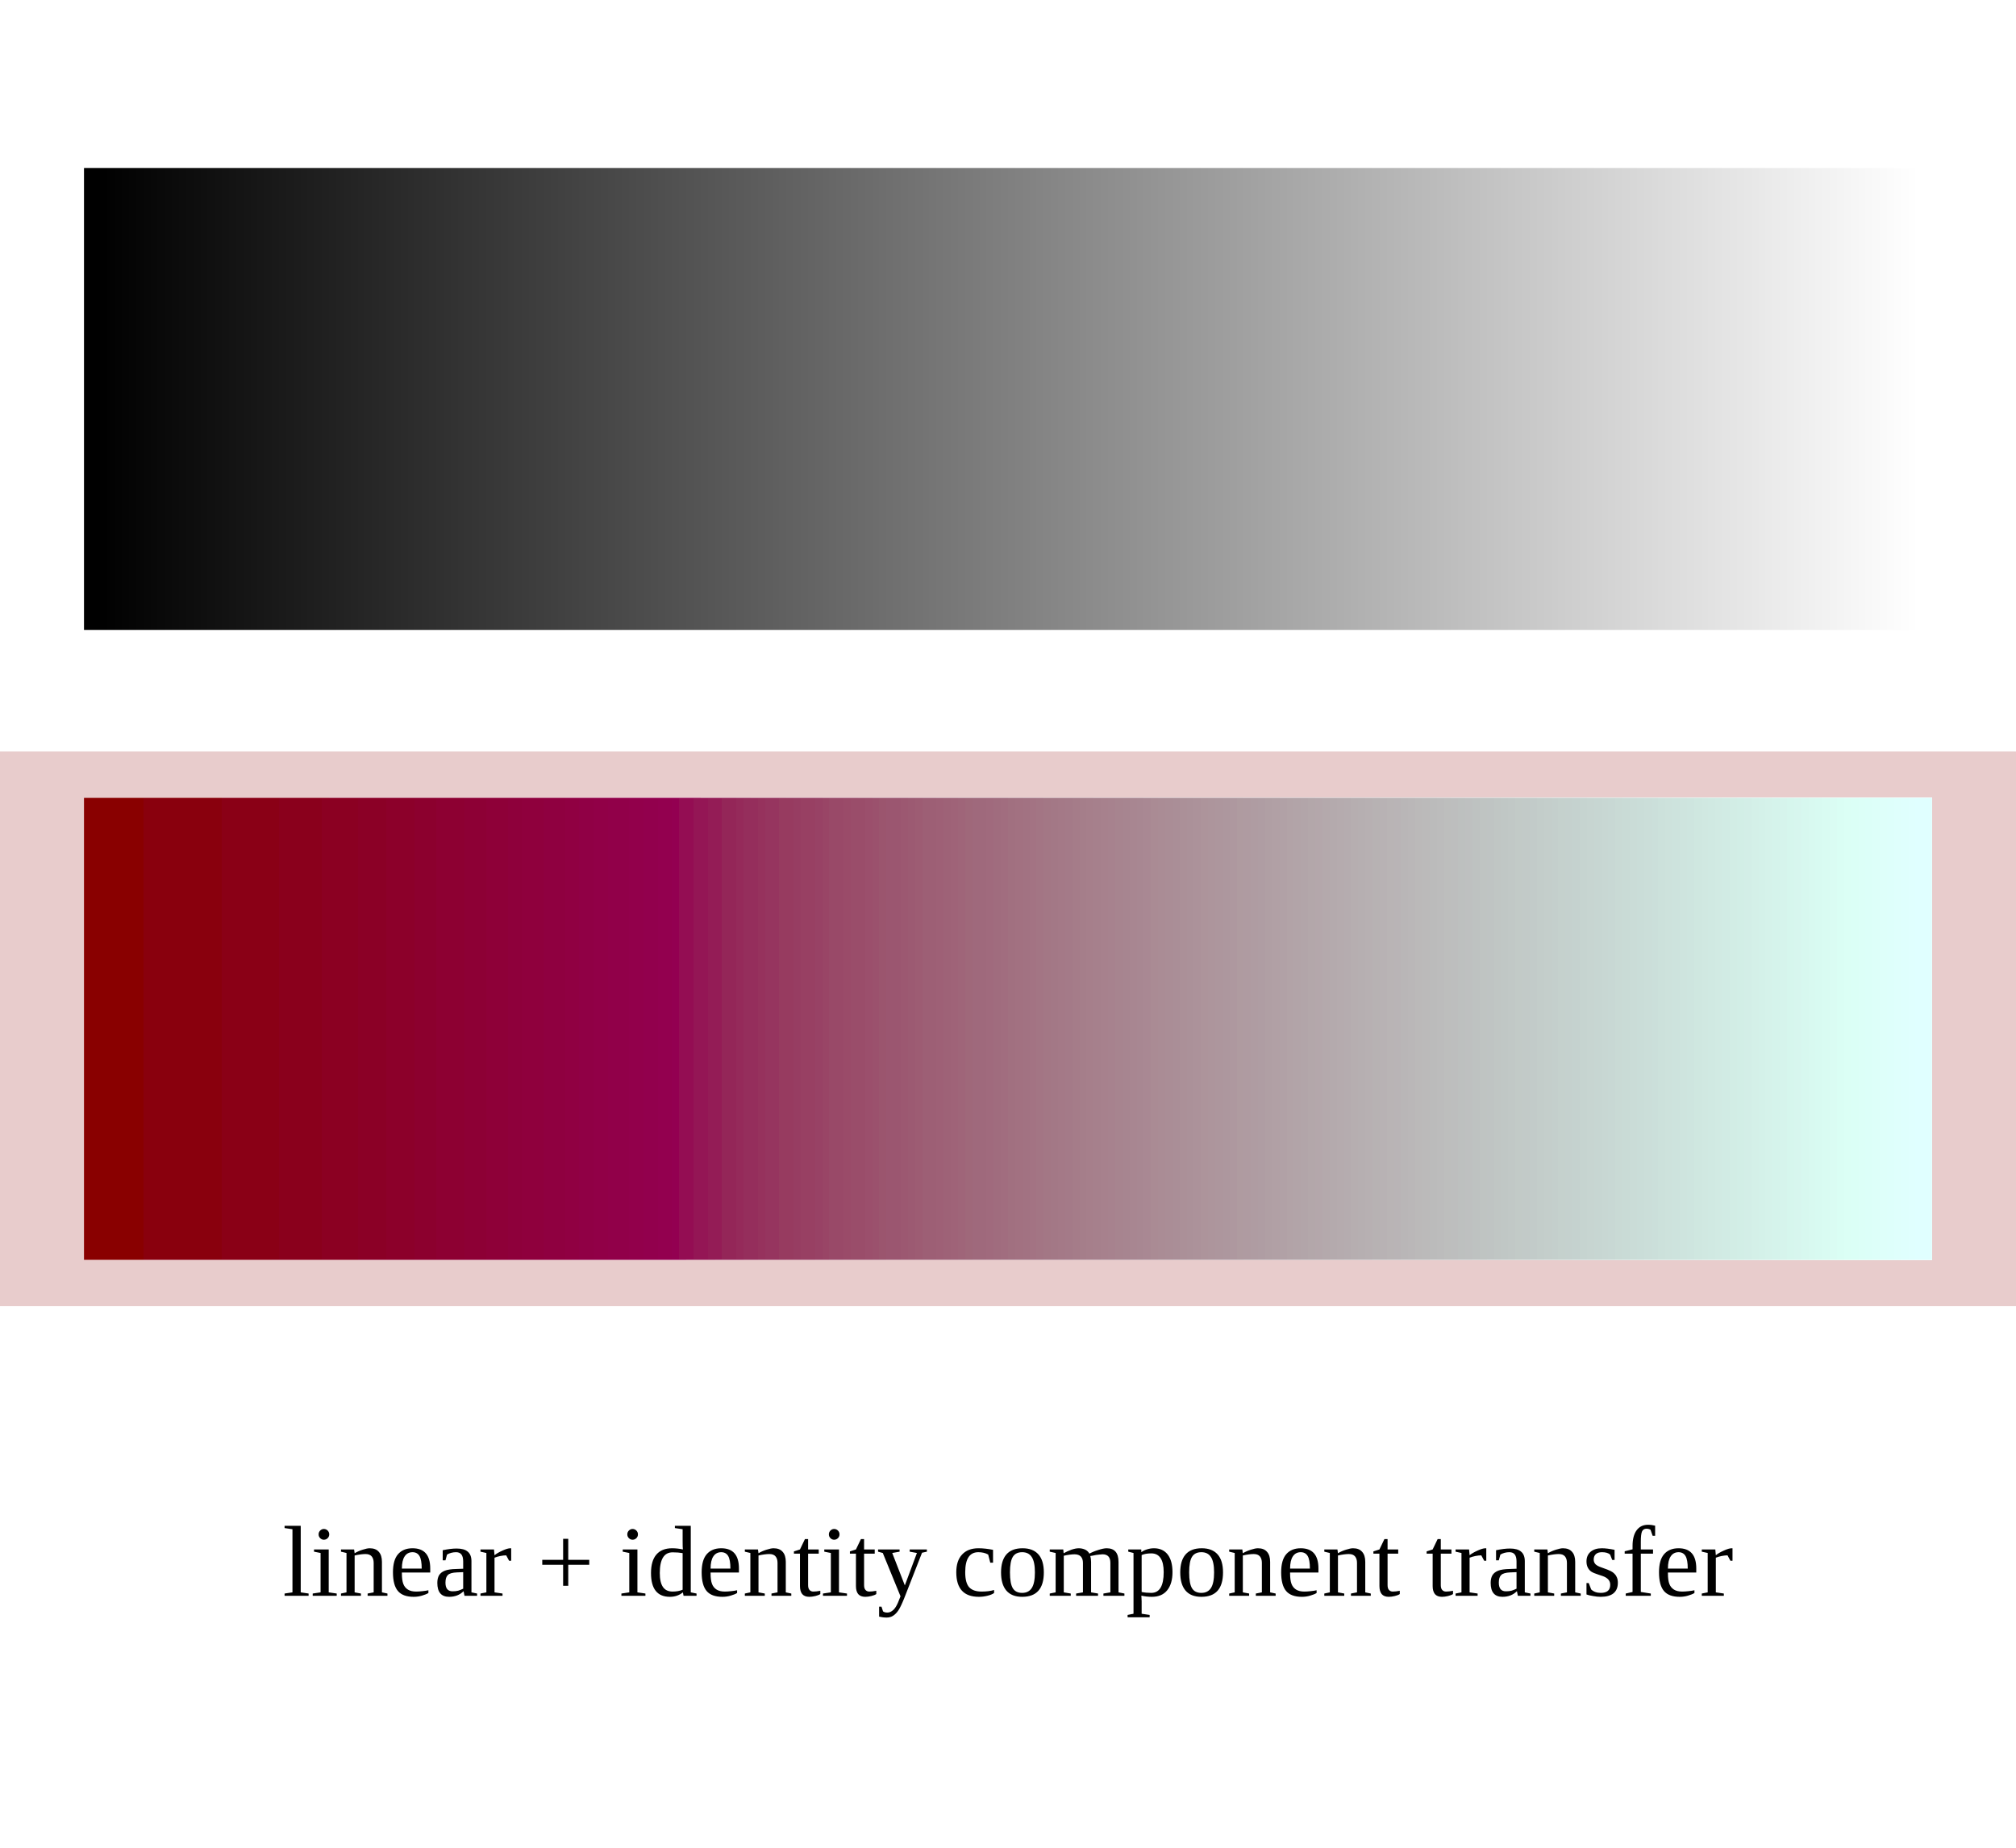
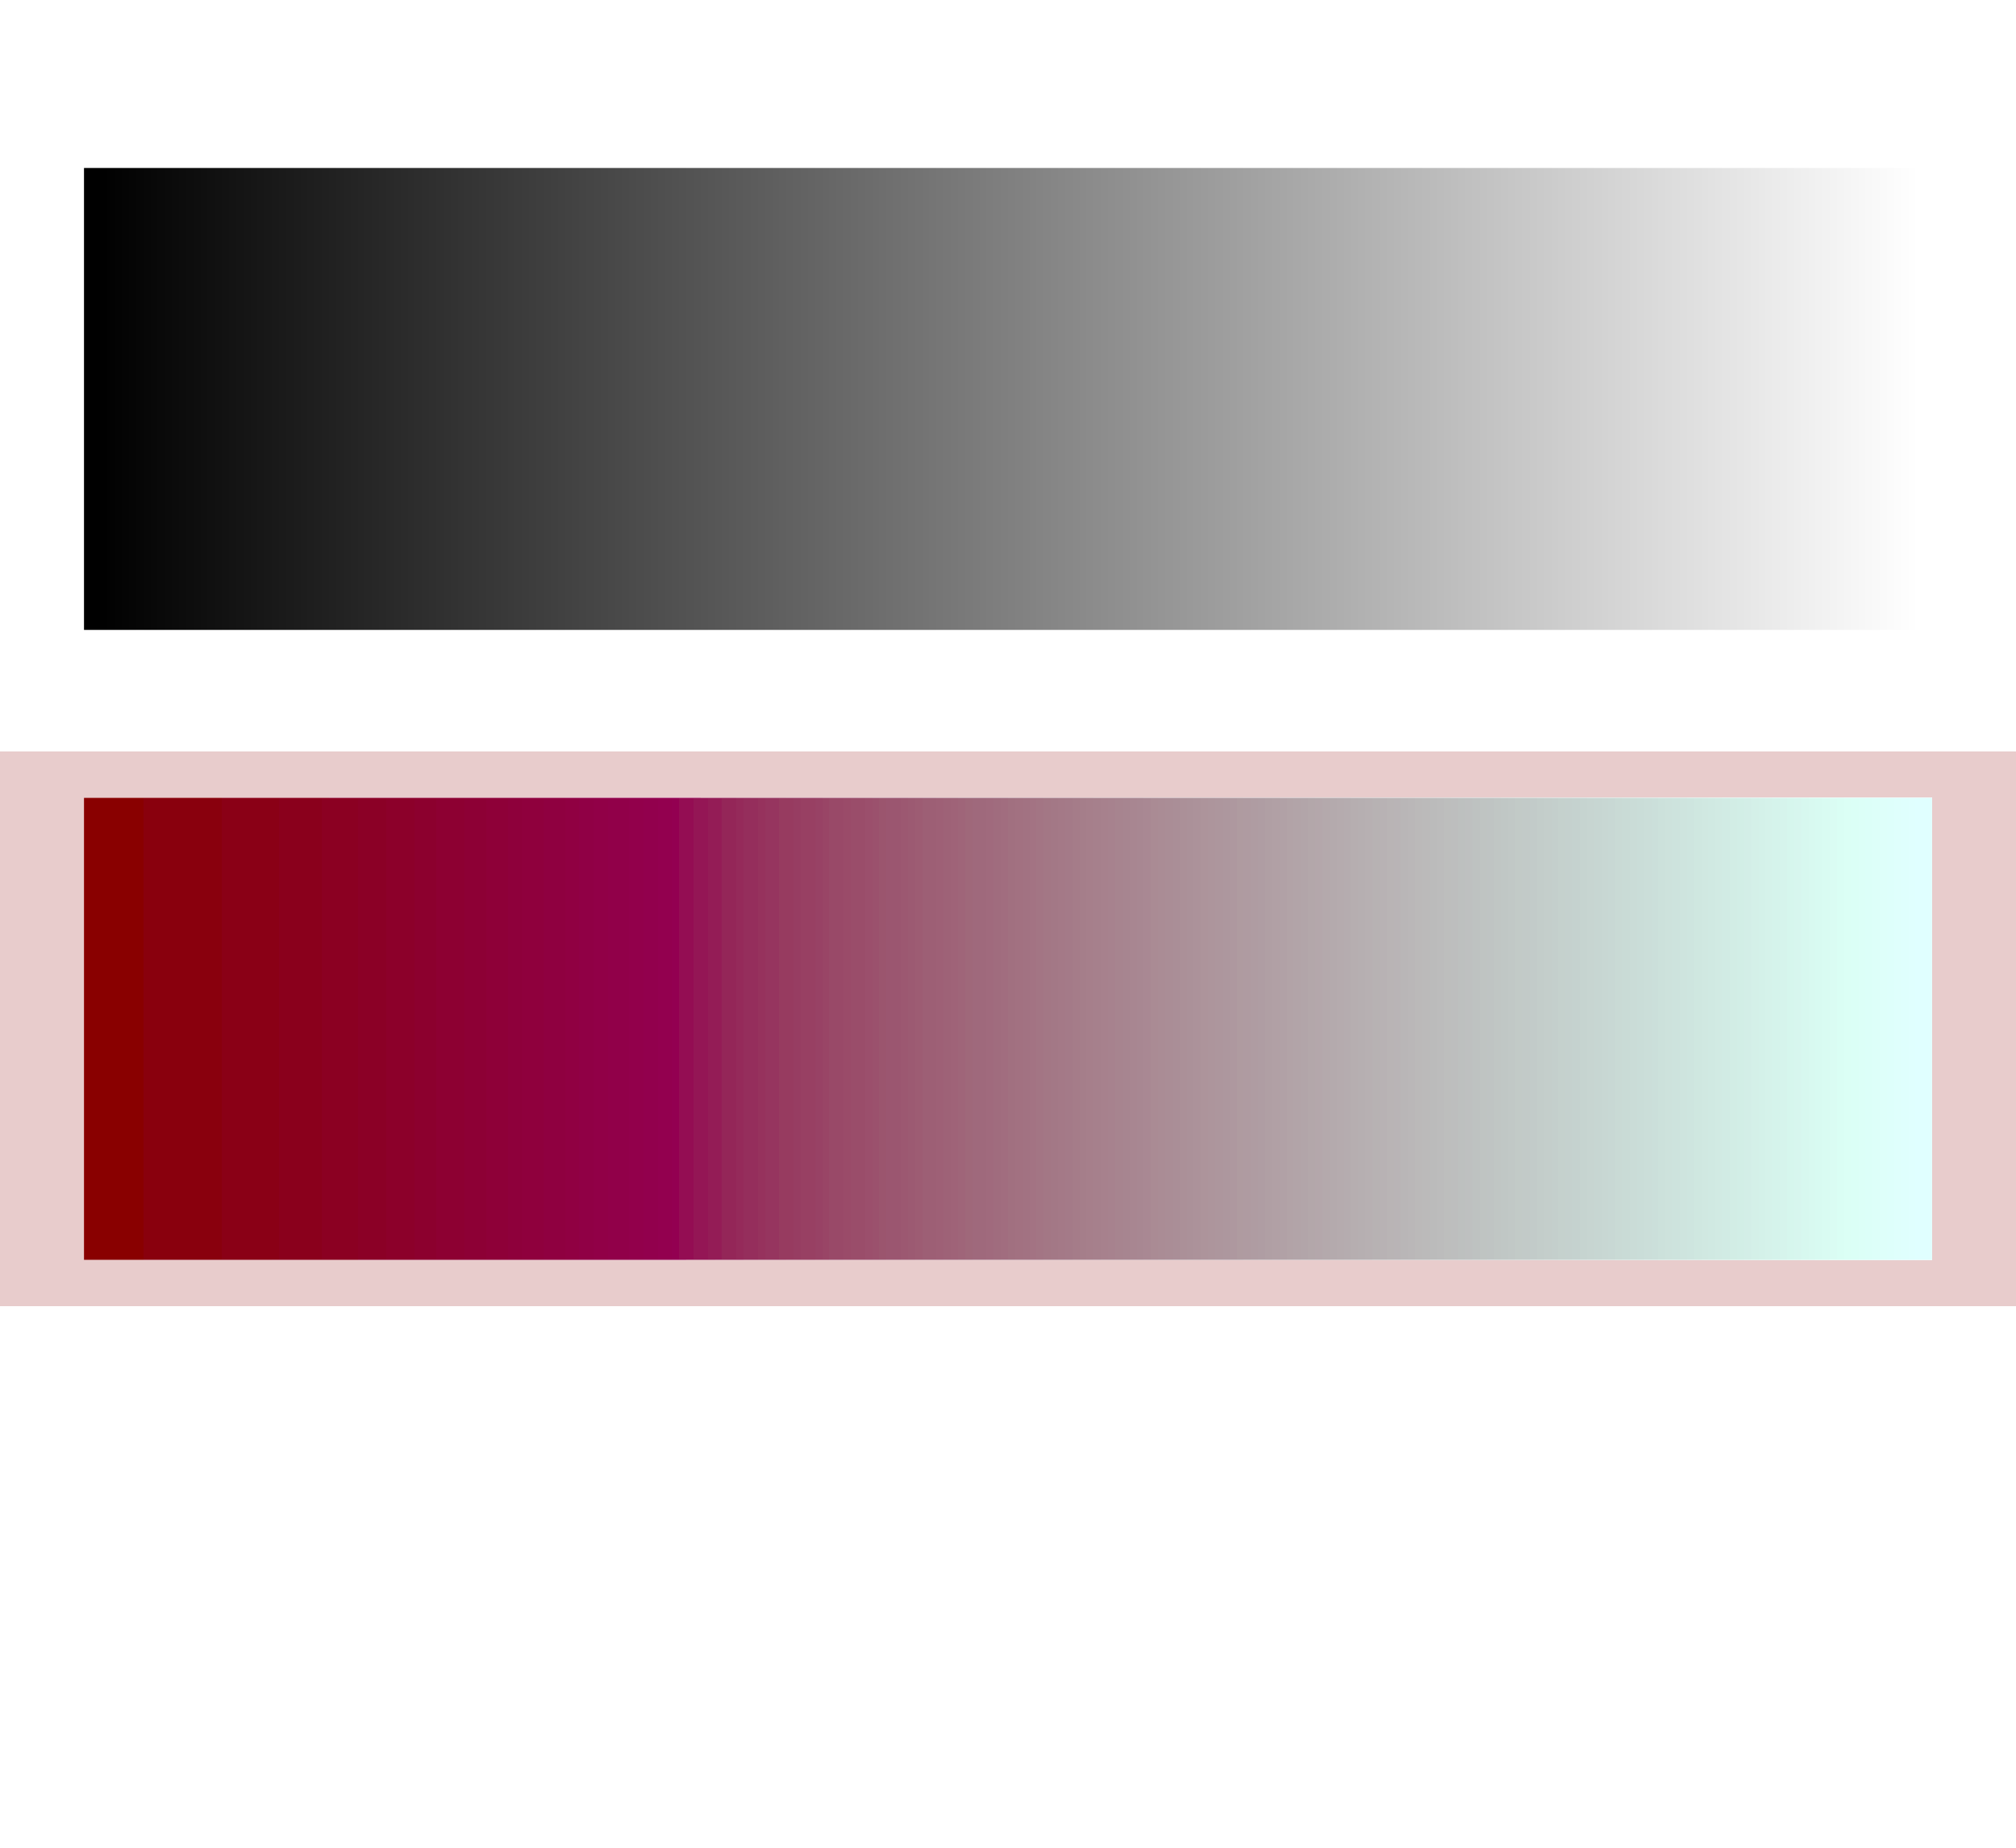
<svg xmlns="http://www.w3.org/2000/svg" width="240" height="220" viewBox="0 0 240 220">
  <defs>
    <linearGradient id="g">
      <stop stop-color="black" />
      <stop offset="1" stop-color="white" />
    </linearGradient>
    <filter id="f">
      <feComponentTransfer>
        <feFuncR type="linear" slope="0.5" intercept="0.25" />
        <feFuncG type="linear" slope="1.2" intercept="-0.1" />
        <feFuncB type="identity" />
        <feFuncA type="linear" slope="0.8" intercept="0.2" />
      </feComponentTransfer>
    </filter>
  </defs>
  <rect x="10" y="20" width="220" height="55" fill="url(#g)" />
  <rect x="10" y="95" width="220" height="55" fill="url(#g)" filter="url(#f)" />
-   <text x="120" y="190" text-anchor="middle" font-size="12">linear + identity component transfer</text>
</svg>
